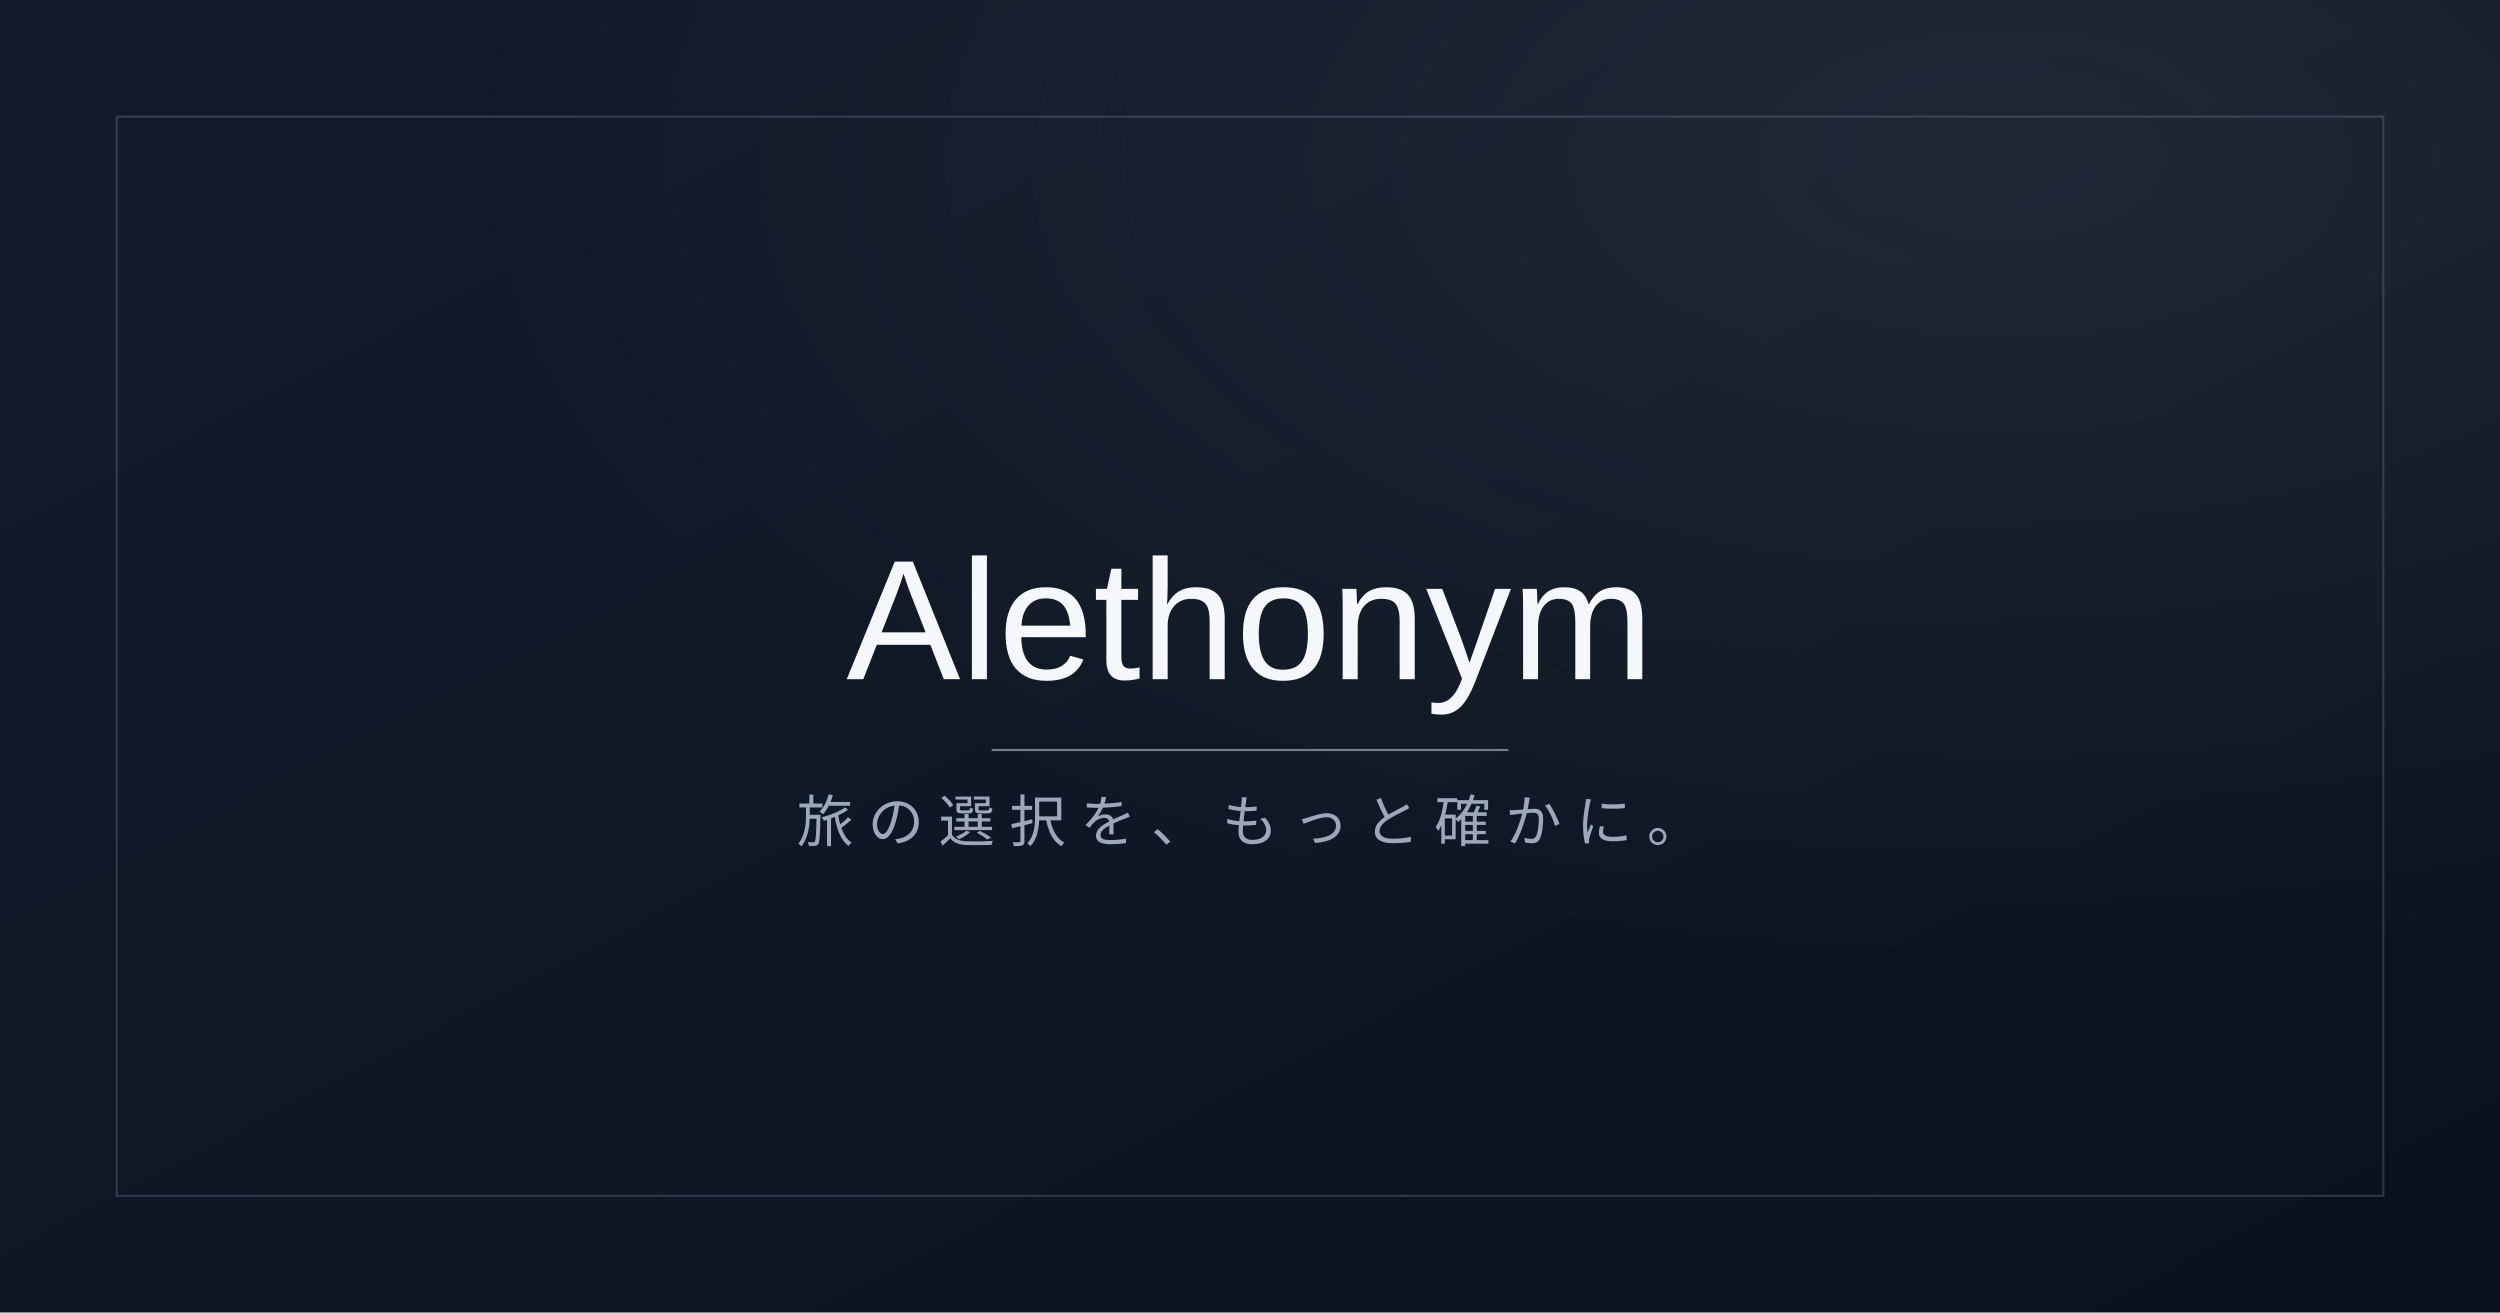
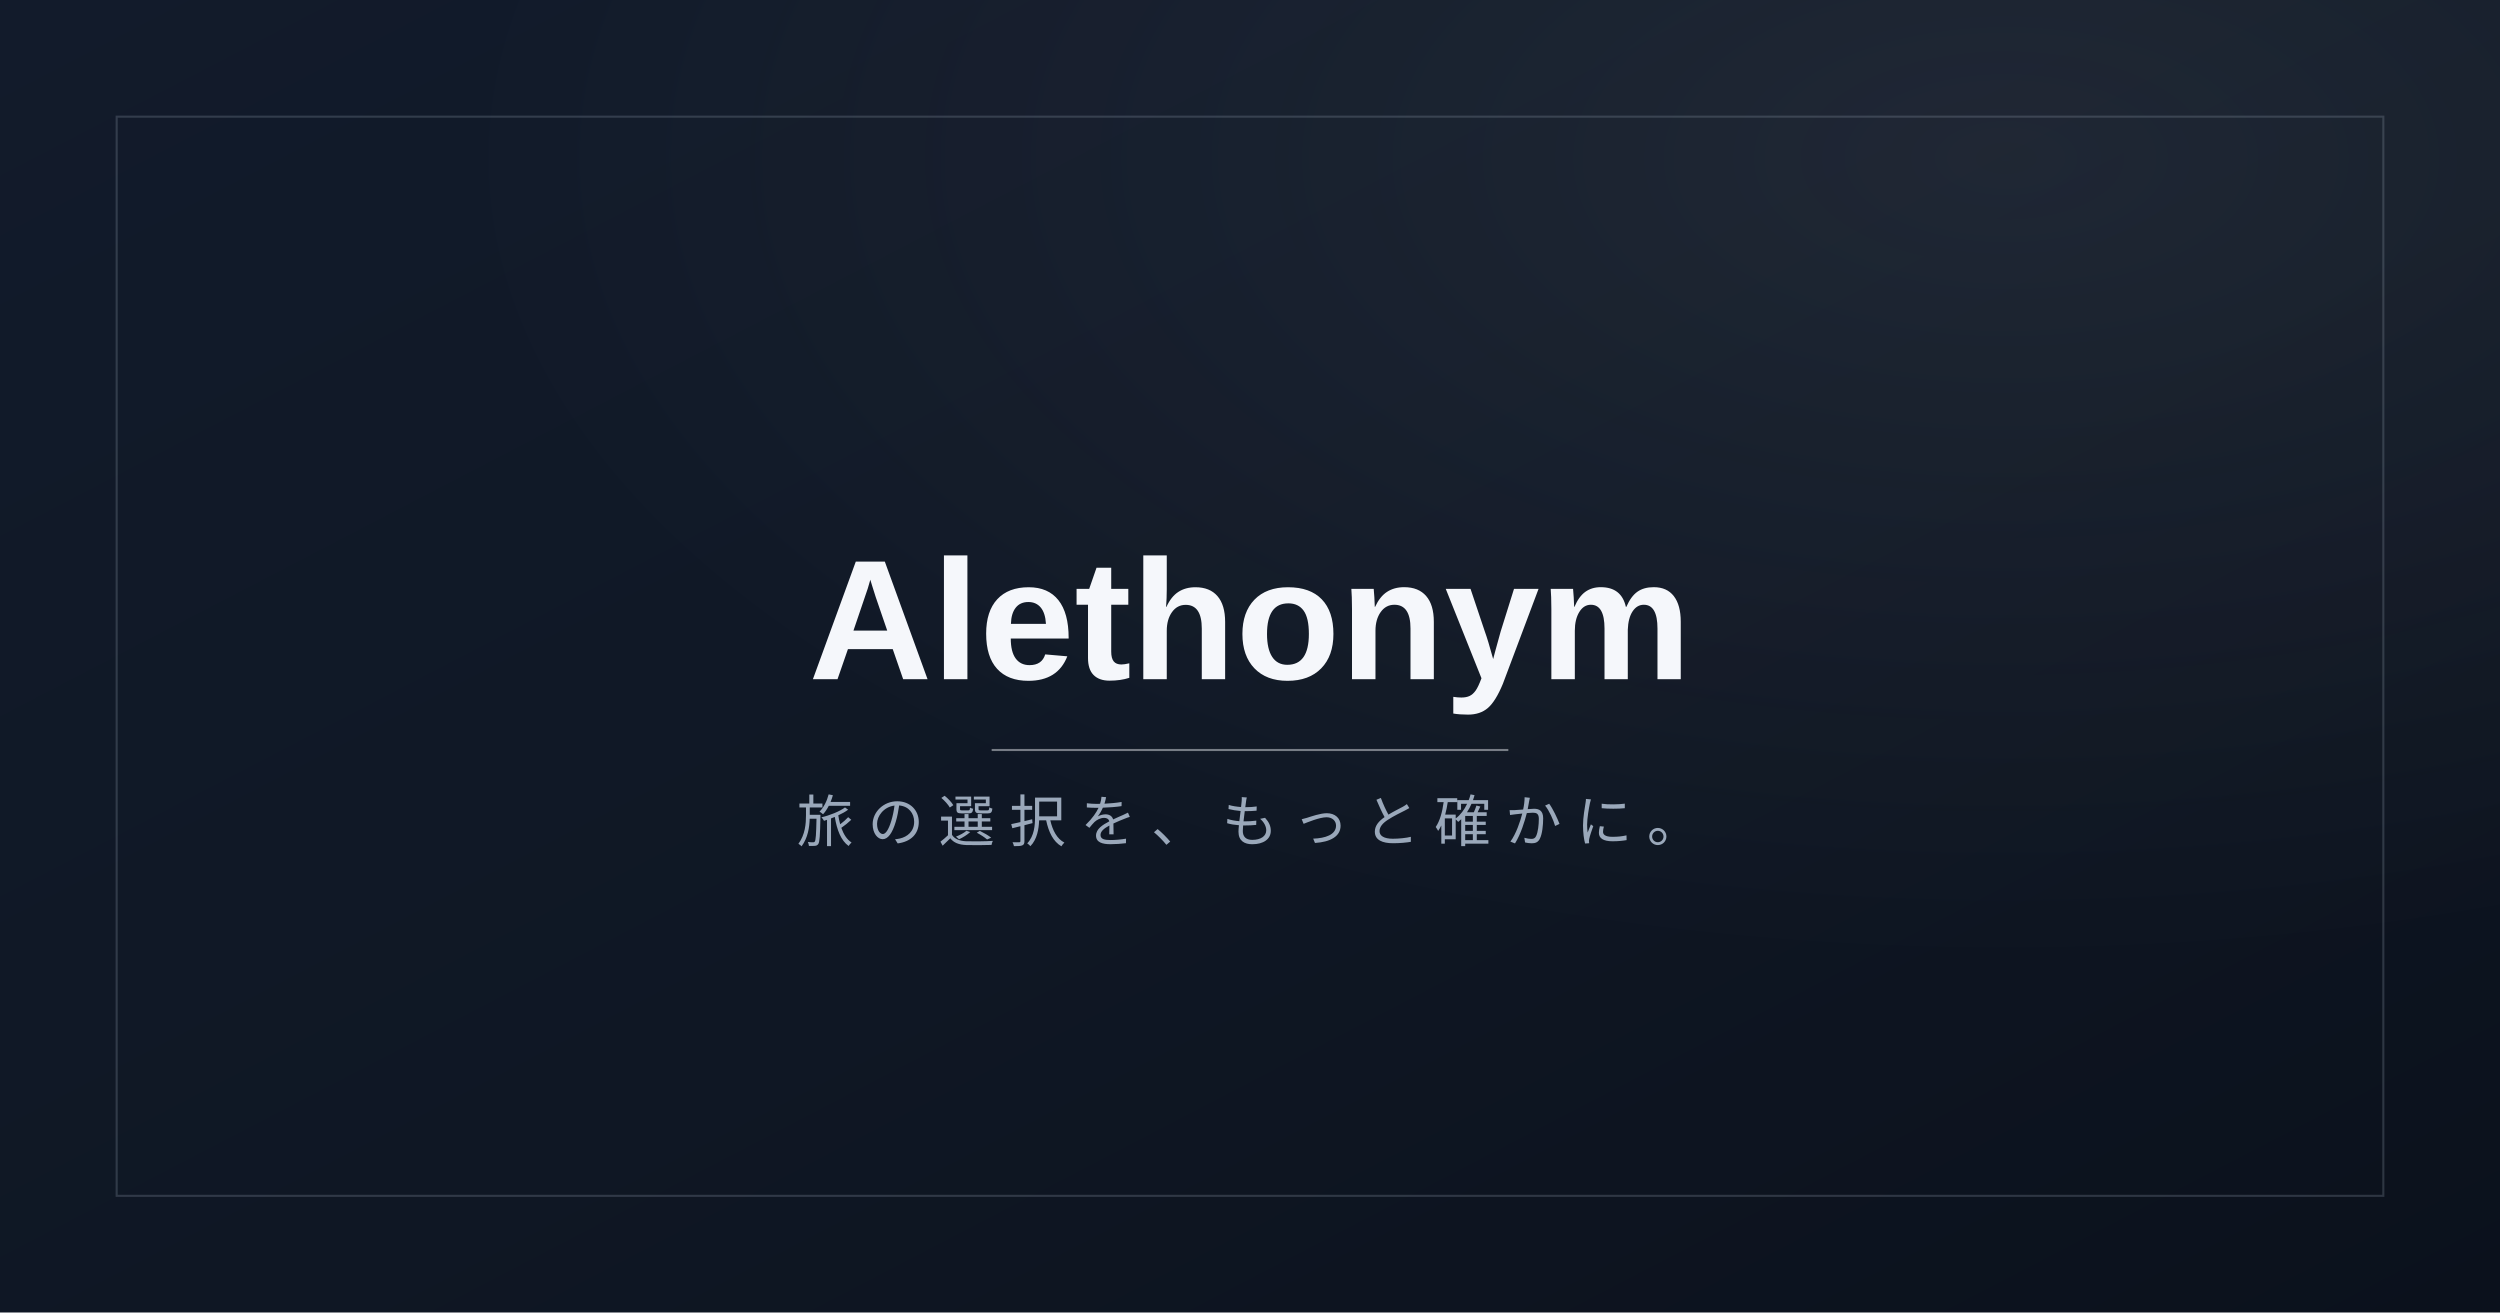
<svg xmlns="http://www.w3.org/2000/svg" viewBox="0 0 1200 630" role="img" aria-label="Alethonym">
  <defs>
    <linearGradient id="bg" x1="0" y1="0" x2="1" y2="1">
      <stop offset="0" stop-color="#121b2b" />
      <stop offset="0.55" stop-color="#0F1724" />
      <stop offset="1" stop-color="#0b111c" />
    </linearGradient>
    <radialGradient id="haze" cx="0.8" cy="0.12" r="0.62">
      <stop offset="0" stop-color="#F5F7FB" stop-opacity="0.07" />
      <stop offset="1" stop-color="#F5F7FB" stop-opacity="0" />
    </radialGradient>
  </defs>
  <rect width="1200" height="630" fill="url(#bg)" />
  <rect width="1200" height="630" fill="url(#haze)" />
  <rect x="56" y="56" width="1088" height="518" fill="none" stroke="#9AA8BA" stroke-opacity="0.24" />
  <line x1="476" y1="360" x2="724" y2="360" stroke="#F5F7FB" stroke-opacity="0.45" />
-   <text x="600" y="326" text-anchor="middle" font-family="'Arial Black', Arial, sans-serif" font-size="82" letter-spacing="0" fill="#F5F7FB">Alethonym</text>
+   <text x="600" y="326" text-anchor="middle" font-family="'Arial Black', 'Helvetica Neue', Arial, sans-serif" font-weight="900" font-size="82" letter-spacing="0" fill="#F5F7FB">Alethonym</text>
  <text x="600" y="404" text-anchor="middle" font-family="'Noto Sans JP', Helvetica, Arial, sans-serif" font-weight="300" font-size="27" letter-spacing="7" fill="#9AA8BA">旅の選択を、もっと確かに。</text>
</svg>
